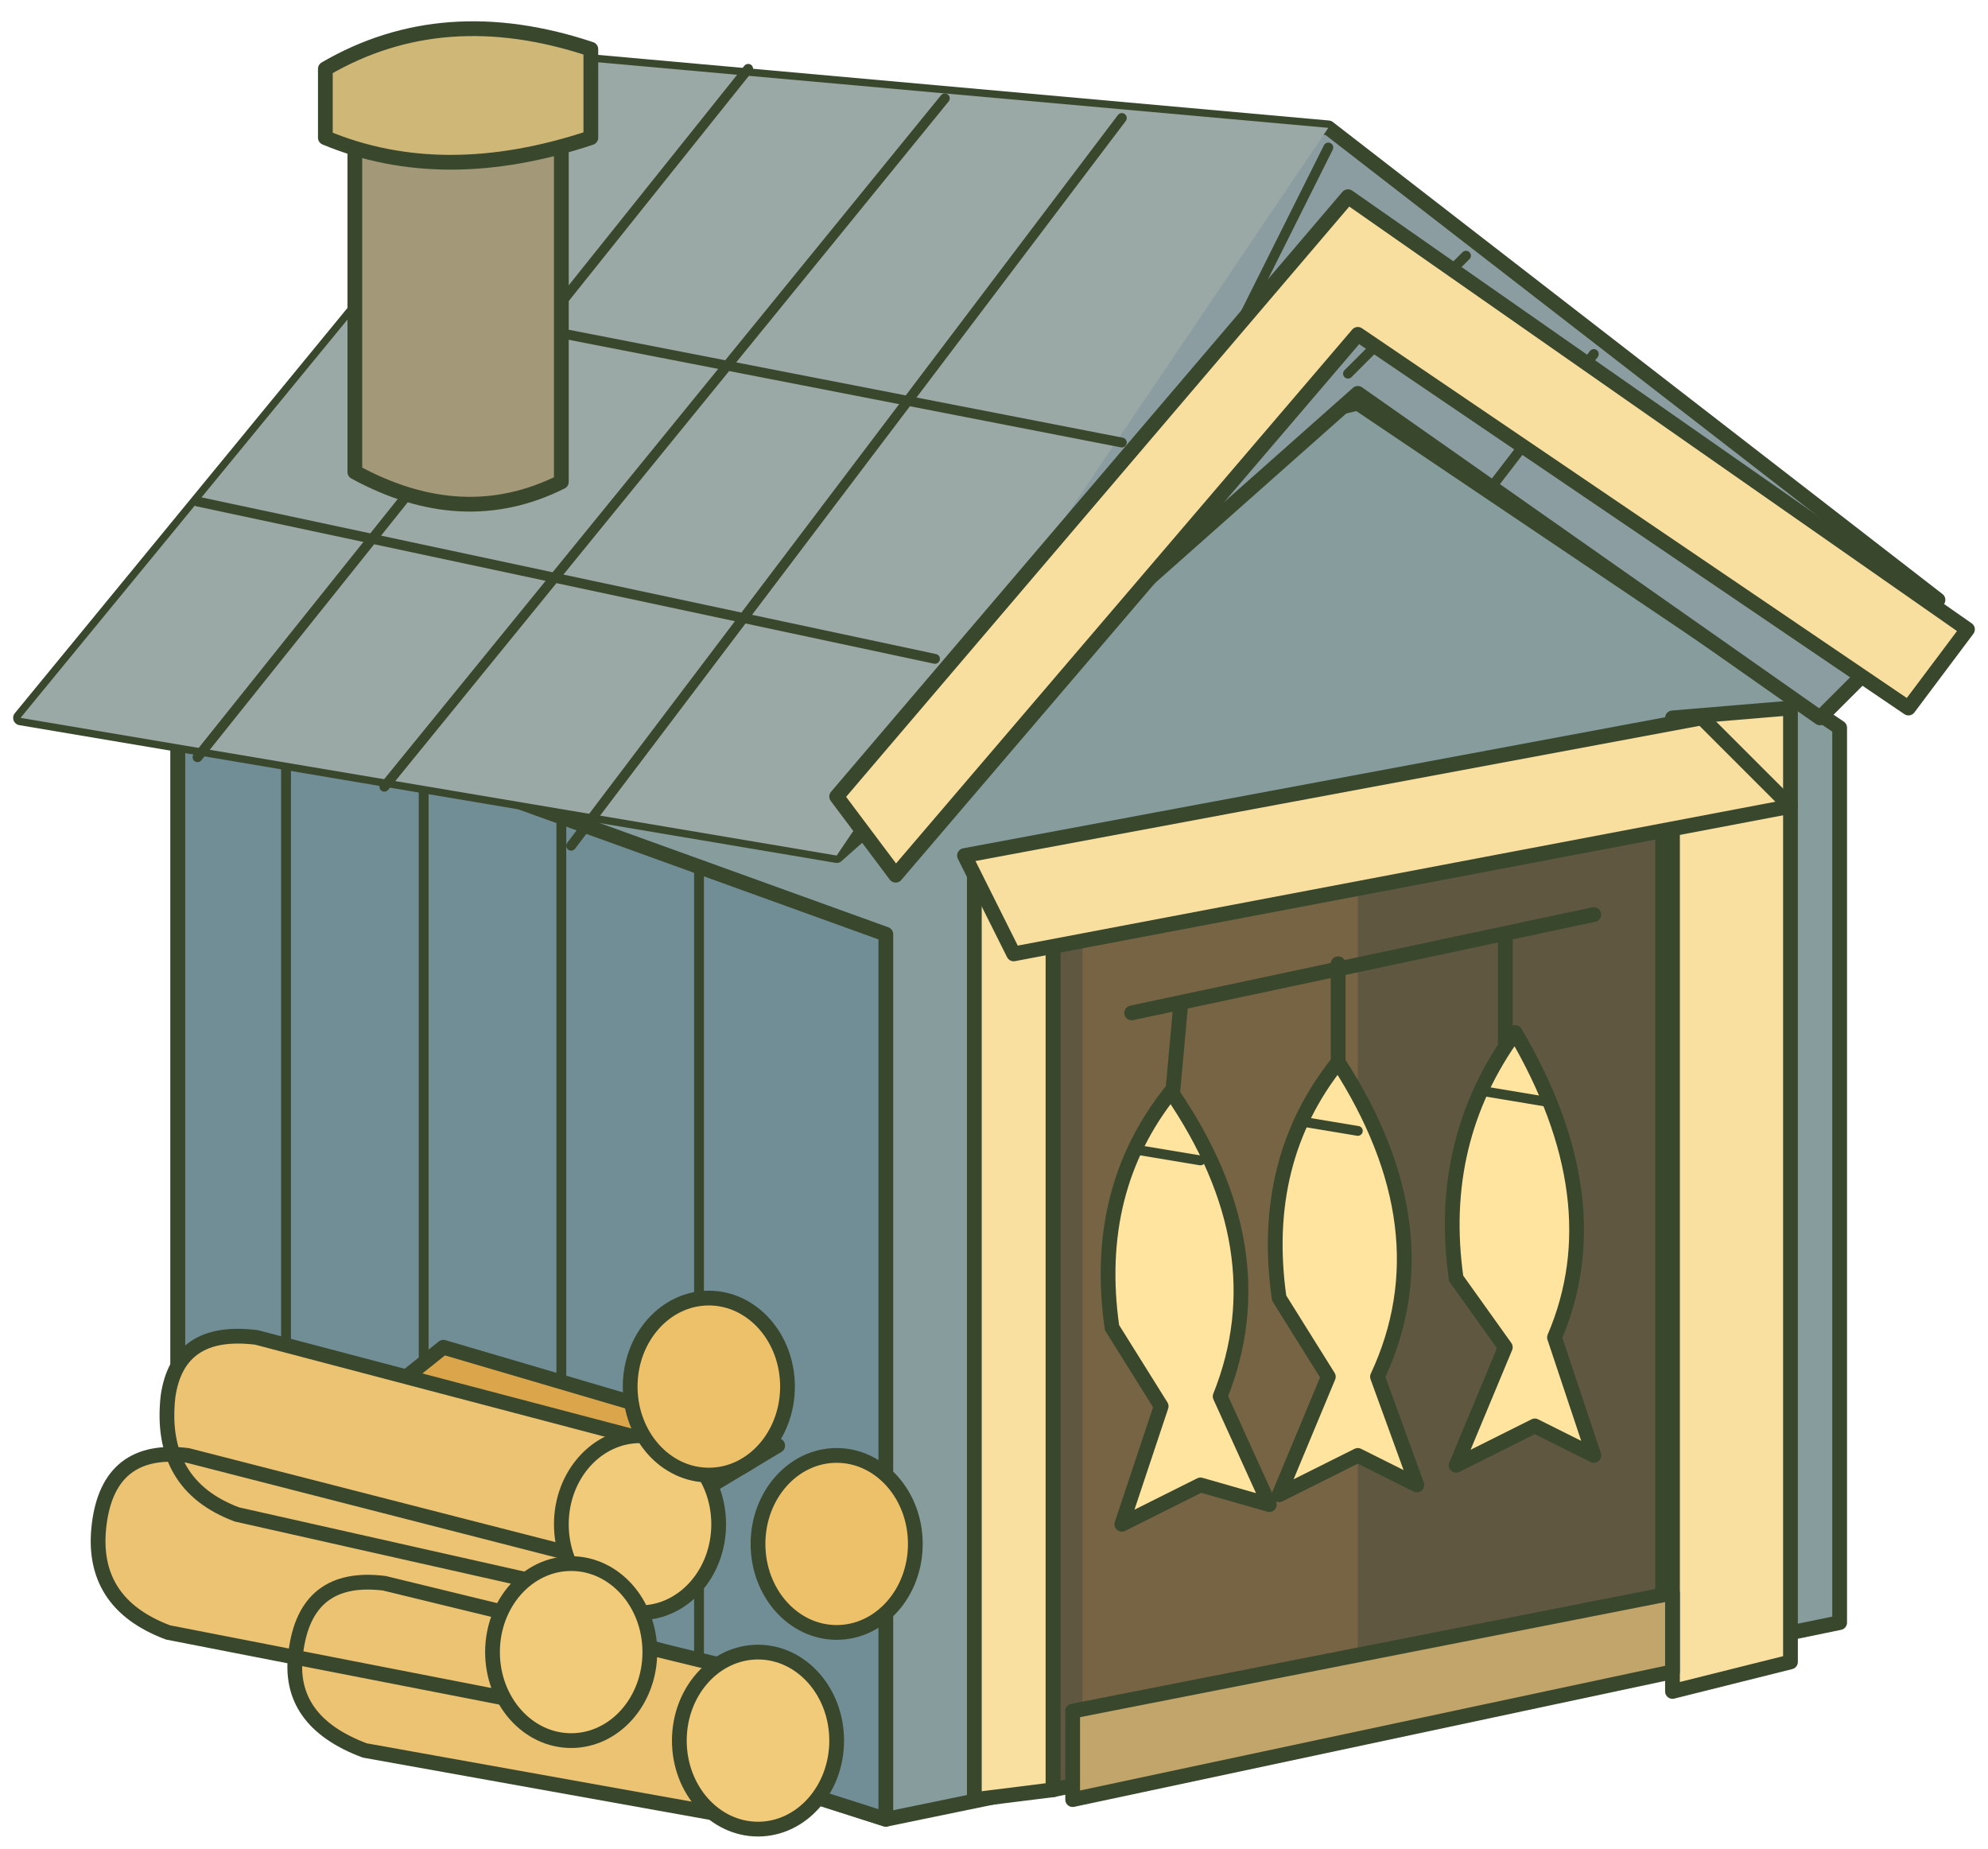
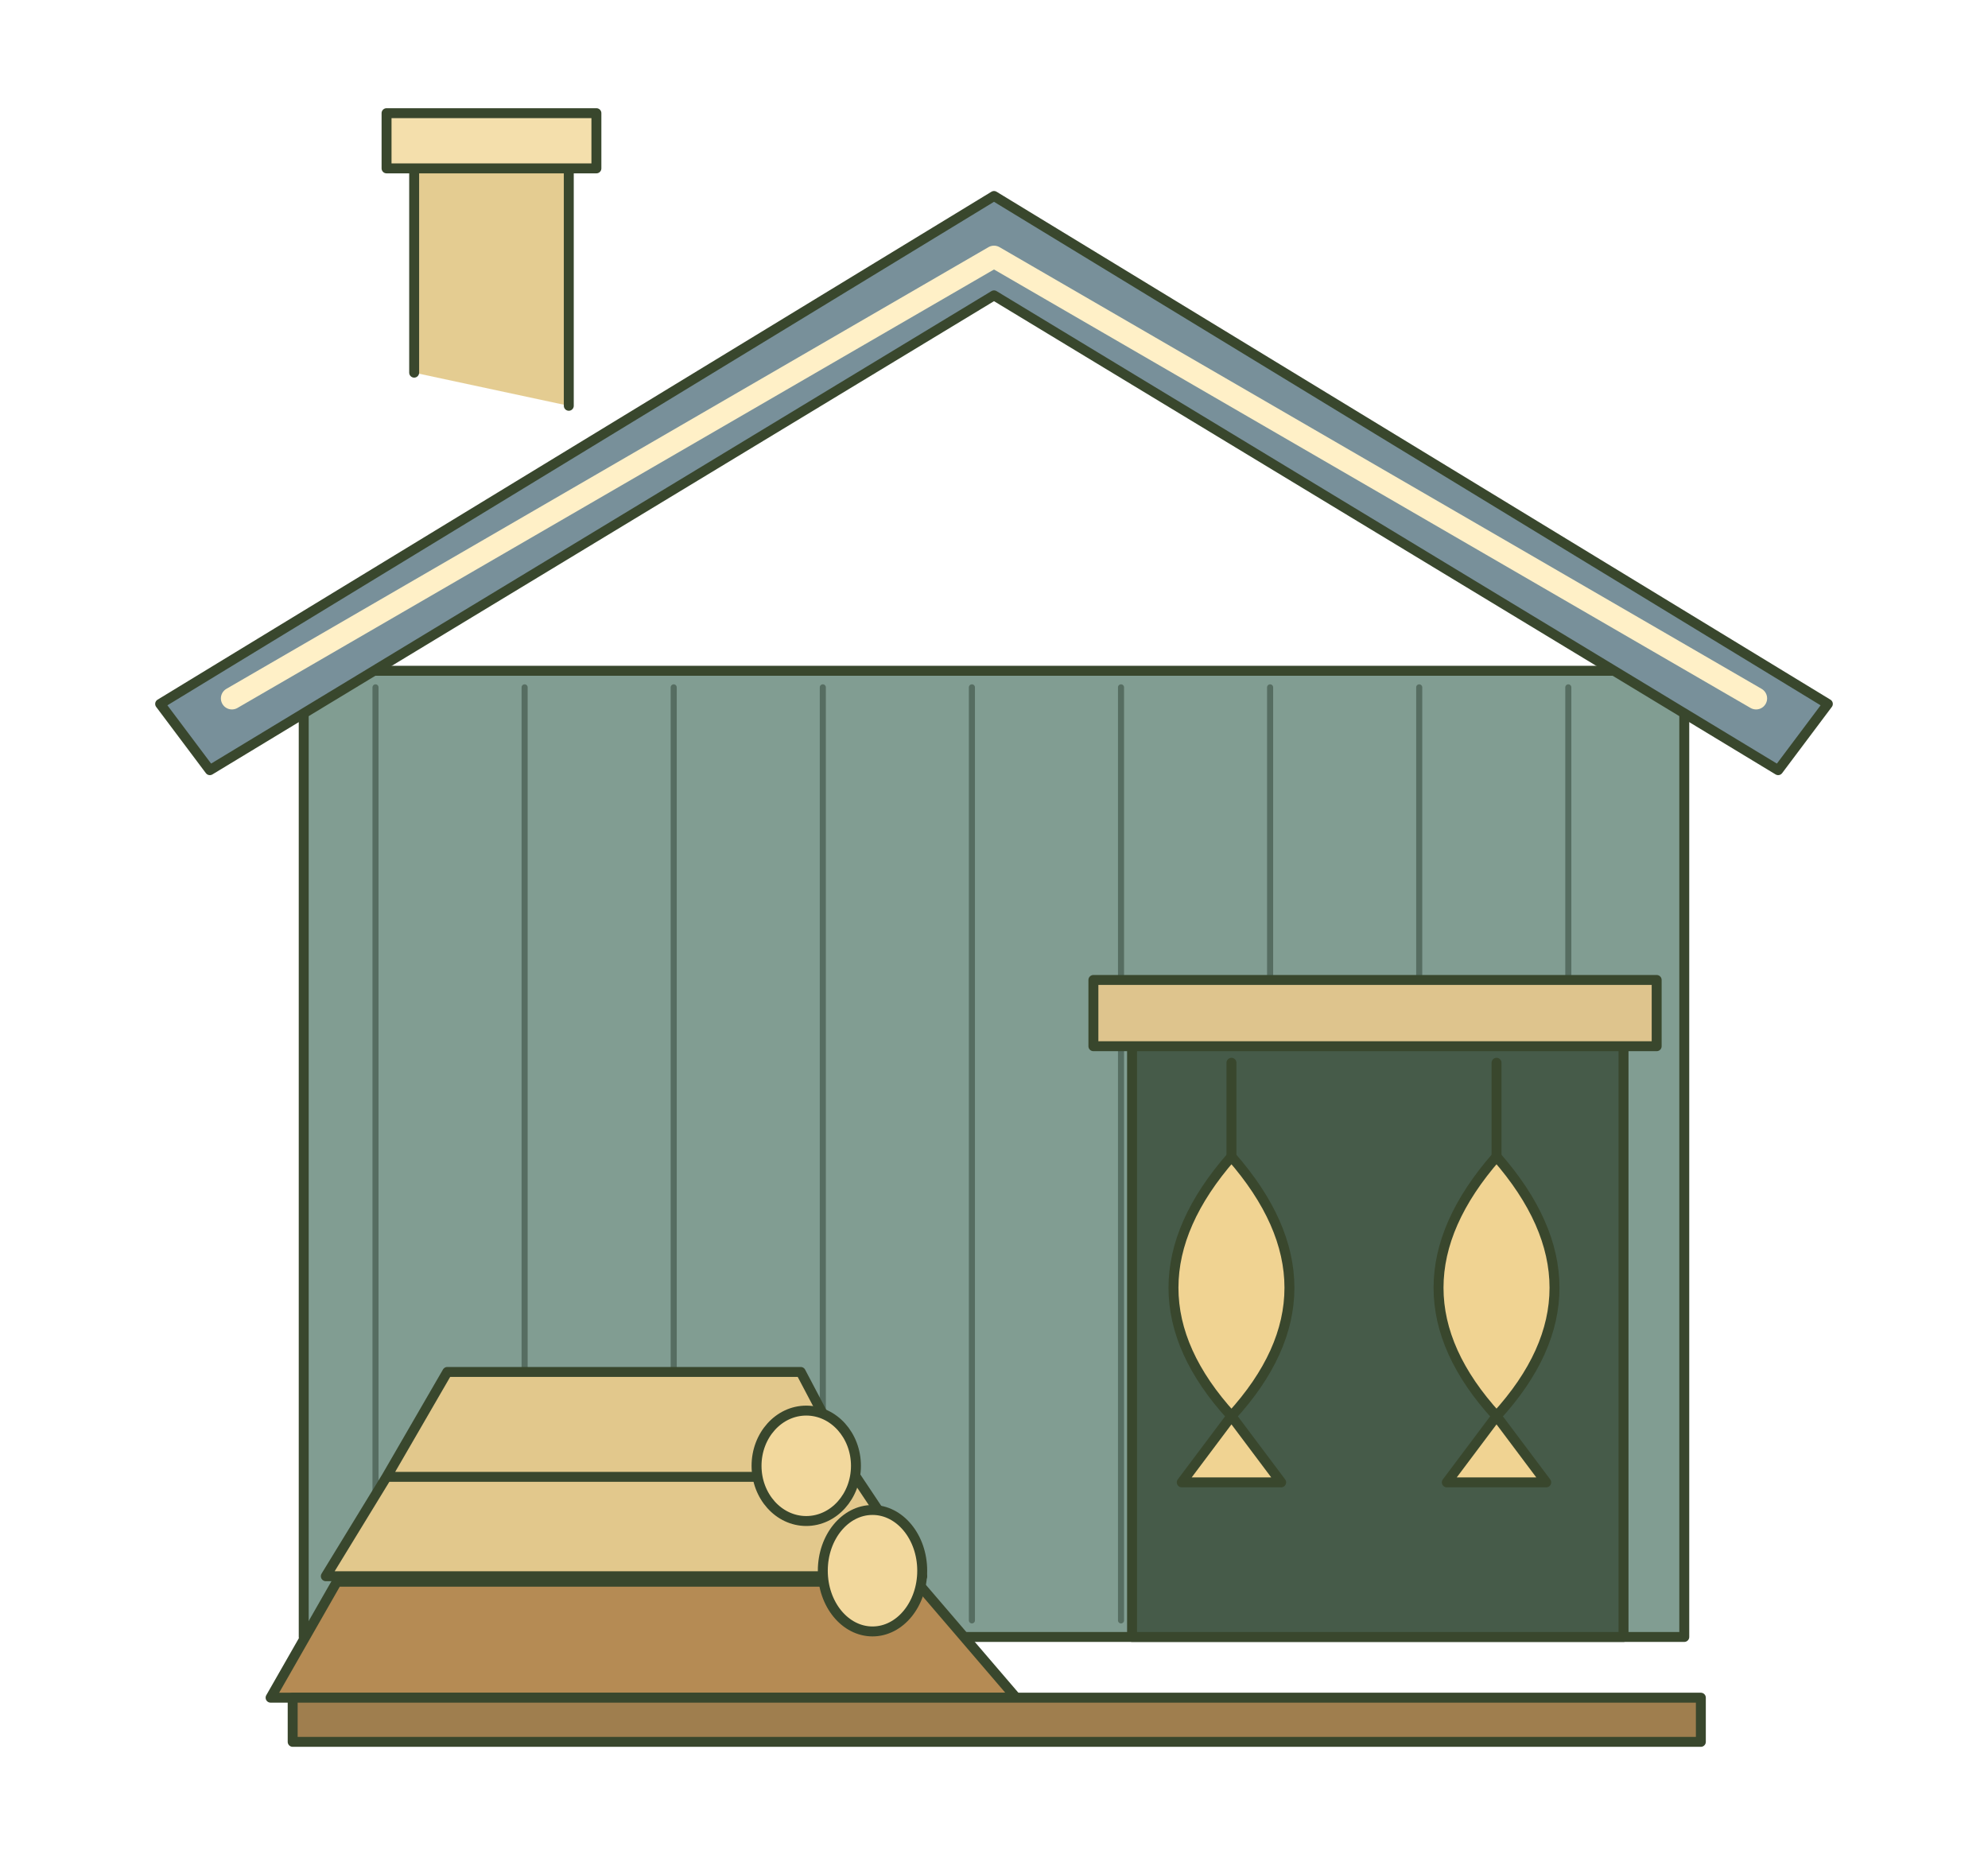
- <svg xmlns="http://www.w3.org/2000/svg" width="271" height="252" viewBox="0 0 202 188">
-   <g stroke="#39472d" stroke-width="1.5" stroke-linejoin="round" stroke-linecap="round">
-     <path fill="#879d9d" d="M18 69l120-28 49 33v91L90 185l-72-23z" />
-     <path fill="#718d95" d="M18 69l72 26v90l-72-23z" />
-     <path fill="none" stroke-width="1" d="M29 74v90m14-86v90m14-85v90m14-85v90m33-89v92m15-96v93m15-96v93m15-97v93m15-96v93m15-94v92" />
-     <path fill="#8c9da1" d="M2 73L57 6l78 7 62 48-12 12-47-33-53 47z" />
-     <path fill="#9aa8a6" stroke="none" d="M2 73L57 6l78 7-50 74z" />
-     <path fill="none" stroke-width="1" d="M20 77L76 7m-37 73 57-70m-38 76 56-74M20 51l75 16M37 30l77 15M135 15l-10 20m24-9-12 12m25-2-10 13" />
-     <path fill="#f8dfa0" d="M85 81l52-61 63 44-6 8-56-38-47 55z" />
-     <path fill="#a39877" d="M36 11h21v38q-10 5-21-1z" />
-     <path fill="#cfb778" d="M33 7q12-7 27-2v9q-15 5-27 0z" />
-     <path fill="#5f5740" d="M107 92l62-12v89l-62 13z" />
-     <path fill="#766444" stroke="none" d="M110 92l28-5v82l-28 9z" />
-     <path fill="#f9dfa0" d="M99 88l8 3v91l-8 1zM170 73l12-1v97l-12 3z" />
-     <path fill="#f8dfa0" d="M98 87l75-14 9 9-79 15z" />
-     <path fill="#c2a56a" d="M109 174l61-12v8l-61 13z" />
-     <path fill="none" d="M115 103l47-10m-42 9-1 11m17-15v11m17-14v11" />
-     <path fill="#ffe4a0" d="M119 111q-8 10-6 24l5 8-4 12 8-4 7 2-5-11q6-15-5-31zM136 108q-8 10-6 24l5 8-5 12 8-4 6 3-4-11q7-15-4-32zM154 105q-8 11-6 25l5 7-5 12 8-4 6 3-4-12q6-14-4-31z" />
-     <path fill="none" stroke-width="1" d="M116 117l6 1m10-4 6 1m13-4 6 1" />
-     <path fill="#dba64b" d="M24 166l35 9 12-6-37-11zM18 154l36 9 13-7-37-10zM35 145l34 8 10-6-34-10z" />
-     <path fill="#ecc273" d="M24 154q-8-3-7-12 1-7 9-6l38 10v17zM17 166q-8-3-7-11 1-8 9-7l39 10v16zM37 178q-8-3-7-10 1-8 9-7l37 9v15z" />
-     <ellipse fill="#f1cb79" cx="65" cy="155" rx="8" ry="9" />
-     <ellipse fill="#f1cb79" cx="58" cy="168" rx="8" ry="9" />
-     <ellipse fill="#f1cb79" cx="77" cy="177" rx="8" ry="9" />
-     <ellipse fill="#edc16a" cx="72" cy="141" rx="8" ry="9" />
-     <ellipse fill="#edc16a" cx="85" cy="157" rx="8" ry="9" />
+ <svg xmlns="http://www.w3.org/2000/svg" width="270.7" height="251.9" viewBox="0 0 360 320">
+   <g stroke="#39472d" stroke-width="1.8" stroke-linejoin="round" stroke-linecap="round">
+     <path d="M55 114H305V289H55Z" fill="#819d92" />
+     <path d="M68 117V286M95 117V286M122 117V286M149 117V286M176 117V286M203 117V286M230 117V286M257 117V286M284 117V286" fill="none" stroke="#566d61" stroke-width="1.1" />
+     <path d="M75 60V14H103V66" fill="#e4cc91" />
+     <path d="M70 13H108V23H70Z" fill="#f4dfac" />
+     <path d="M29 120L180 28L331 120L322 132L180 46L38 132Z" fill="#78909a" />
+     <path d="M42 119L180 39L318 119" fill="none" stroke="#fff0c7" stroke-width="4" />
+     <path d="M205 174H294V289H205Z" fill="#465b49" />
+     <path d="M198 170H300V182H198Z" fill="#dec48d" />
+     <path d="M223 185V203M271 185V203" fill="none" />
+     <path d="M223 202Q202 226 223 249Q244 226 223 202Z M271 202Q250 226 271 249Q292 226 271 202Z" fill="#f0d392" />
+     <path d="M223 249L214 261H232Z M271 249L262 261H280Z" fill="#f0d392" />
+     <path d="M61 279H166L184 300H49Z" fill="#b58b54" />
+     <path d="M59 278L70 260H155L167 278Z M70 260L81 241H145L155 260Z" fill="#e2c88c" />
+     <ellipse cx="158" cy="277" rx="9" ry="11" fill="#f2d89d" />
+     <ellipse cx="146" cy="258" rx="9" ry="10" fill="#f2d89d" />
+     <path d="M53 300H308V308H53Z" fill="#9f7e4e" />
  </g>
</svg>
